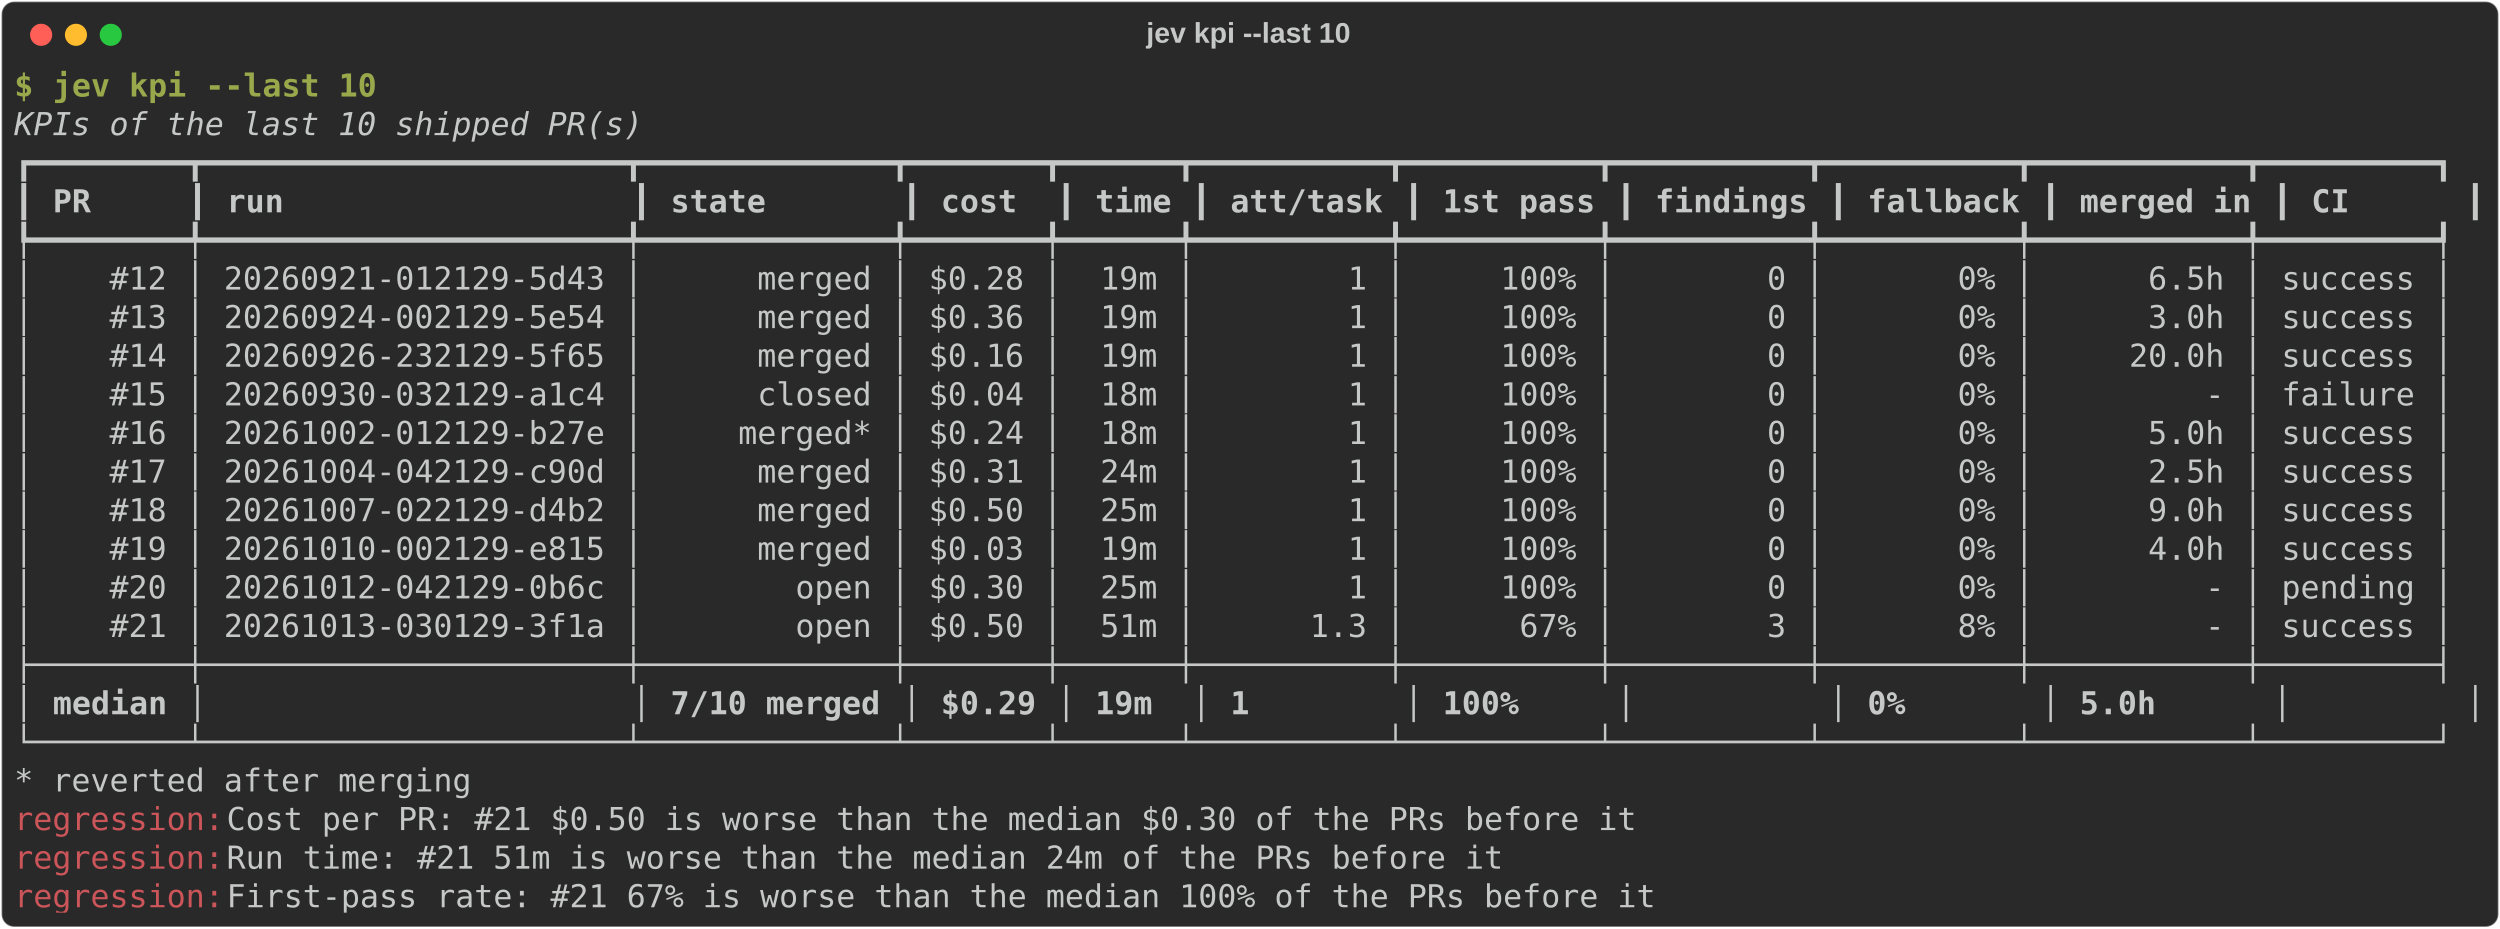
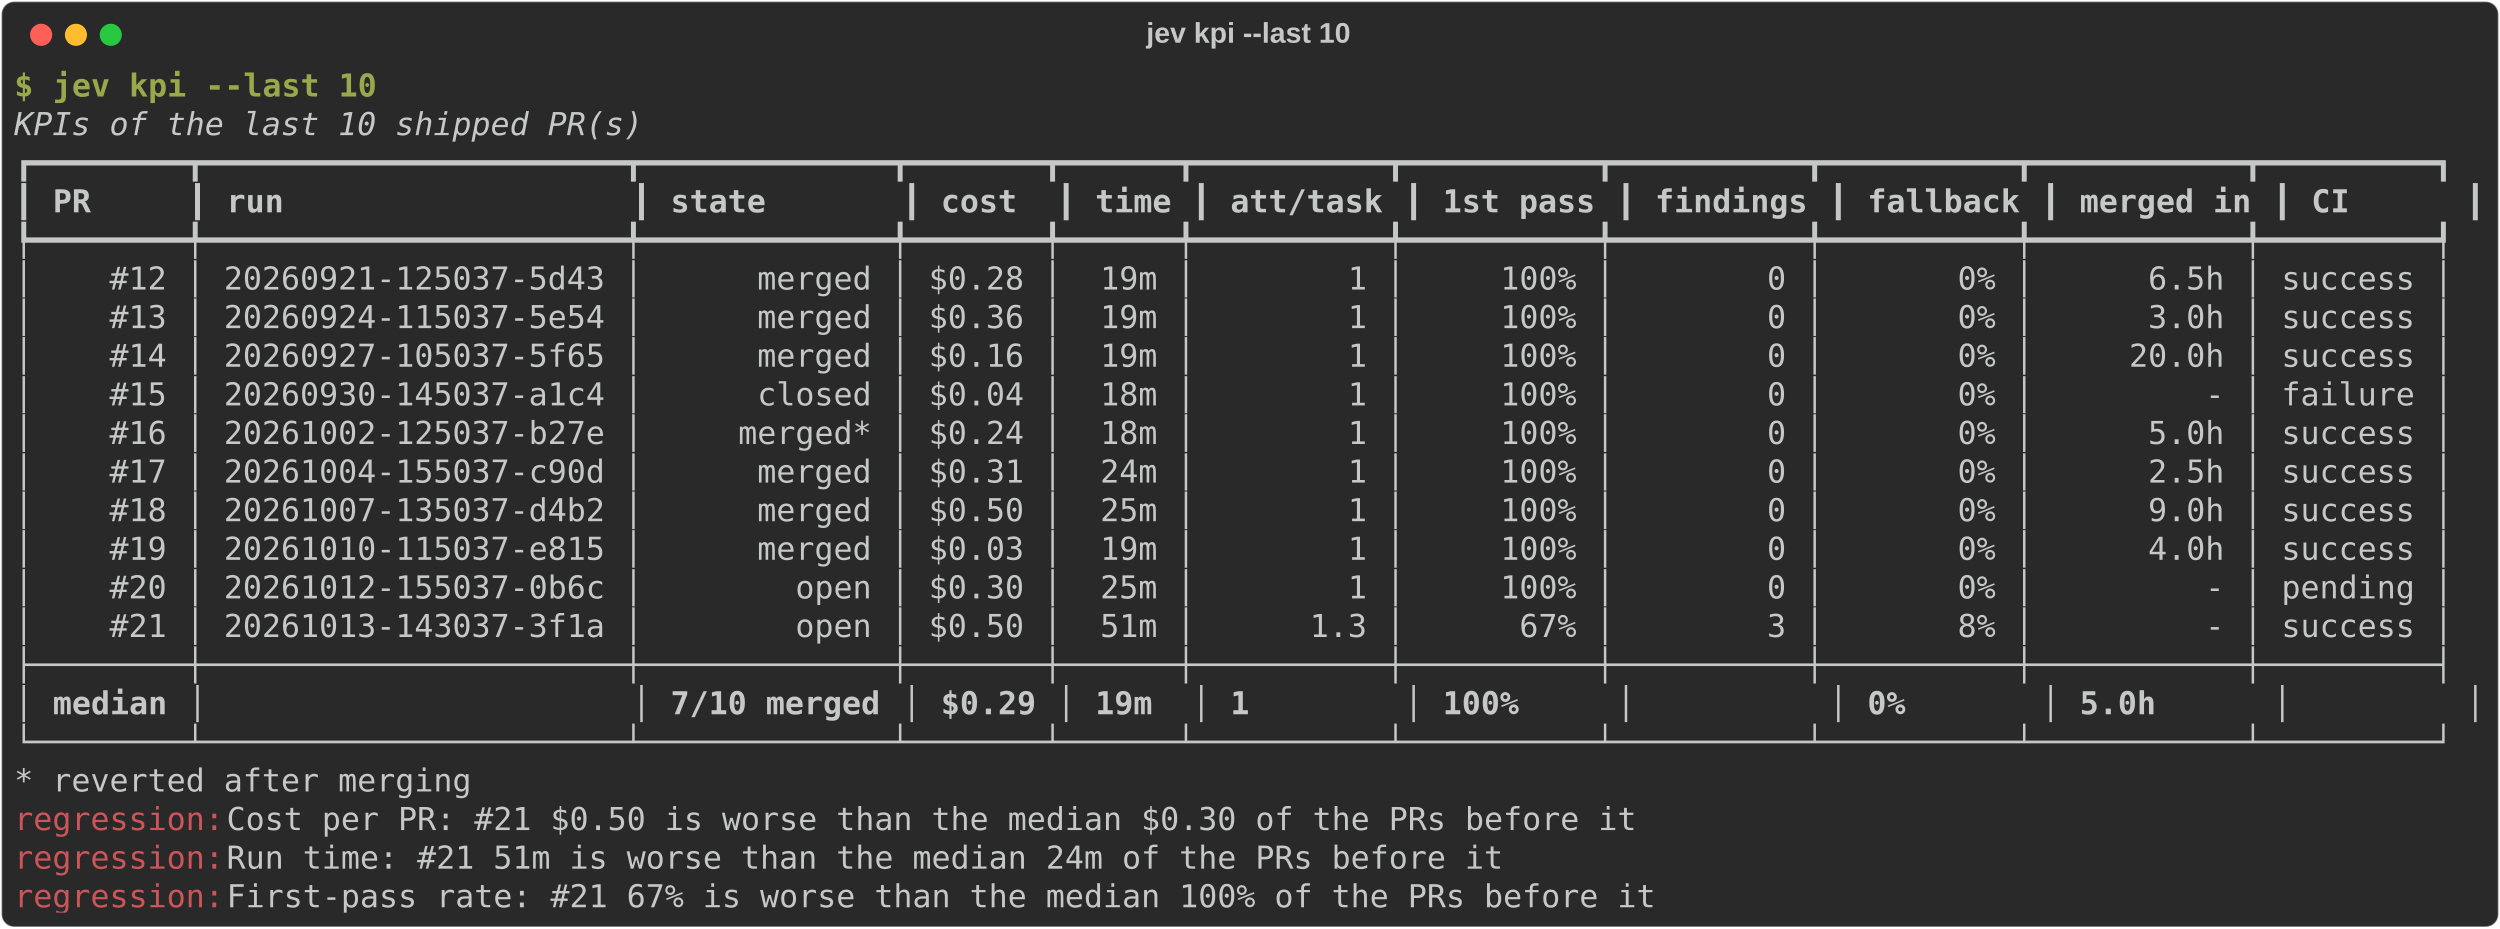
<svg xmlns="http://www.w3.org/2000/svg" class="rich-terminal" viewBox="0 0 1580 586.8">
  <style>

    @font-face {
        font-family: "Fira Code";
        src: local("FiraCode-Regular"),
                url("https://cdnjs.cloudflare.com/ajax/libs/firacode/6.2.0/woff2/FiraCode-Regular.woff2") format("woff2"),
                url("https://cdnjs.cloudflare.com/ajax/libs/firacode/6.2.0/woff/FiraCode-Regular.woff") format("woff");
        font-style: normal;
        font-weight: 400;
    }
    @font-face {
        font-family: "Fira Code";
        src: local("FiraCode-Bold"),
                url("https://cdnjs.cloudflare.com/ajax/libs/firacode/6.2.0/woff2/FiraCode-Bold.woff2") format("woff2"),
                url("https://cdnjs.cloudflare.com/ajax/libs/firacode/6.2.0/woff/FiraCode-Bold.woff") format("woff");
        font-style: bold;
        font-weight: 700;
    }

-     .terminal-336941225-matrix {
+     .terminal-1698779330-matrix {
        font-family: Fira Code, monospace;
        font-size: 20px;
        line-height: 24.4px;
        font-variant-east-asian: full-width;
    }

-     .terminal-336941225-title {
+     .terminal-1698779330-title {
        font-size: 18px;
        font-weight: bold;
        font-family: arial;
    }

-     .terminal-336941225-r1 { fill: #98a84b;font-weight: bold }
- .terminal-336941225-r2 { fill: #c5c8c6 }
- .terminal-336941225-r3 { fill: #c5c8c6;font-style: italic; }
- .terminal-336941225-r4 { fill: #c5c8c6;font-weight: bold }
- .terminal-336941225-r5 { fill: #cc555a }
+     .terminal-1698779330-r1 { fill: #98a84b;font-weight: bold }
+ .terminal-1698779330-r2 { fill: #c5c8c6 }
+ .terminal-1698779330-r3 { fill: #c5c8c6;font-style: italic; }
+ .terminal-1698779330-r4 { fill: #c5c8c6;font-weight: bold }
+ .terminal-1698779330-r5 { fill: #cc555a }
    </style>
  <defs>
-     <clipPath id="terminal-336941225-clip-terminal">
+     <clipPath id="terminal-1698779330-clip-terminal">
      <rect x="0" y="0" width="1560.6" height="535.8" />
    </clipPath>
-     <clipPath id="terminal-336941225-line-0">
+     <clipPath id="terminal-1698779330-line-0">
      <rect x="0" y="1.5" width="1561.6" height="24.65" />
    </clipPath>
-     <clipPath id="terminal-336941225-line-1">
+     <clipPath id="terminal-1698779330-line-1">
      <rect x="0" y="25.9" width="1561.6" height="24.65" />
    </clipPath>
-     <clipPath id="terminal-336941225-line-2">
+     <clipPath id="terminal-1698779330-line-2">
      <rect x="0" y="50.3" width="1561.6" height="24.65" />
    </clipPath>
-     <clipPath id="terminal-336941225-line-3">
+     <clipPath id="terminal-1698779330-line-3">
      <rect x="0" y="74.7" width="1561.6" height="24.65" />
    </clipPath>
-     <clipPath id="terminal-336941225-line-4">
+     <clipPath id="terminal-1698779330-line-4">
      <rect x="0" y="99.1" width="1561.6" height="24.65" />
    </clipPath>
-     <clipPath id="terminal-336941225-line-5">
+     <clipPath id="terminal-1698779330-line-5">
      <rect x="0" y="123.5" width="1561.6" height="24.65" />
    </clipPath>
-     <clipPath id="terminal-336941225-line-6">
+     <clipPath id="terminal-1698779330-line-6">
      <rect x="0" y="147.9" width="1561.6" height="24.65" />
    </clipPath>
-     <clipPath id="terminal-336941225-line-7">
+     <clipPath id="terminal-1698779330-line-7">
      <rect x="0" y="172.3" width="1561.6" height="24.65" />
    </clipPath>
-     <clipPath id="terminal-336941225-line-8">
+     <clipPath id="terminal-1698779330-line-8">
      <rect x="0" y="196.7" width="1561.6" height="24.65" />
    </clipPath>
-     <clipPath id="terminal-336941225-line-9">
+     <clipPath id="terminal-1698779330-line-9">
      <rect x="0" y="221.1" width="1561.6" height="24.65" />
    </clipPath>
-     <clipPath id="terminal-336941225-line-10">
+     <clipPath id="terminal-1698779330-line-10">
      <rect x="0" y="245.5" width="1561.6" height="24.65" />
    </clipPath>
-     <clipPath id="terminal-336941225-line-11">
+     <clipPath id="terminal-1698779330-line-11">
      <rect x="0" y="269.9" width="1561.6" height="24.65" />
    </clipPath>
-     <clipPath id="terminal-336941225-line-12">
+     <clipPath id="terminal-1698779330-line-12">
      <rect x="0" y="294.3" width="1561.6" height="24.65" />
    </clipPath>
-     <clipPath id="terminal-336941225-line-13">
+     <clipPath id="terminal-1698779330-line-13">
      <rect x="0" y="318.7" width="1561.6" height="24.65" />
    </clipPath>
-     <clipPath id="terminal-336941225-line-14">
+     <clipPath id="terminal-1698779330-line-14">
      <rect x="0" y="343.1" width="1561.6" height="24.65" />
    </clipPath>
-     <clipPath id="terminal-336941225-line-15">
+     <clipPath id="terminal-1698779330-line-15">
      <rect x="0" y="367.5" width="1561.6" height="24.65" />
    </clipPath>
-     <clipPath id="terminal-336941225-line-16">
+     <clipPath id="terminal-1698779330-line-16">
      <rect x="0" y="391.9" width="1561.6" height="24.65" />
    </clipPath>
-     <clipPath id="terminal-336941225-line-17">
+     <clipPath id="terminal-1698779330-line-17">
      <rect x="0" y="416.3" width="1561.6" height="24.65" />
    </clipPath>
-     <clipPath id="terminal-336941225-line-18">
+     <clipPath id="terminal-1698779330-line-18">
      <rect x="0" y="440.7" width="1561.6" height="24.65" />
    </clipPath>
-     <clipPath id="terminal-336941225-line-19">
+     <clipPath id="terminal-1698779330-line-19">
      <rect x="0" y="465.1" width="1561.6" height="24.65" />
    </clipPath>
-     <clipPath id="terminal-336941225-line-20">
+     <clipPath id="terminal-1698779330-line-20">
      <rect x="0" y="489.5" width="1561.6" height="24.65" />
    </clipPath>
  </defs>
  <rect fill="#292929" stroke="rgba(255,255,255,0.35)" stroke-width="1" x="1" y="1" width="1578" height="584.8" rx="8" />
-   <text class="terminal-336941225-title" fill="#c5c8c6" text-anchor="middle" x="789" y="27">jev kpi --last 10</text>
+   <text class="terminal-1698779330-title" fill="#c5c8c6" text-anchor="middle" x="789" y="27">jev kpi --last 10</text>
  <g transform="translate(26,22)">
    <circle cx="0" cy="0" r="7" fill="#ff5f57" />
    <circle cx="22" cy="0" r="7" fill="#febc2e" />
    <circle cx="44" cy="0" r="7" fill="#28c840" />
  </g>
-   <g transform="translate(9, 41)" clip-path="url(#terminal-336941225-clip-terminal)">
-     <g class="terminal-336941225-matrix">
-       <text class="terminal-336941225-r1" x="0" y="20" textLength="24.4" clip-path="url(#terminal-336941225-line-0)">$ </text>
-       <text class="terminal-336941225-r1" x="24.4" y="20" textLength="207.4" clip-path="url(#terminal-336941225-line-0)">jev kpi --last 10</text>
-       <text class="terminal-336941225-r2" x="1561.6" y="20" textLength="12.2" clip-path="url(#terminal-336941225-line-0)">
- </text>
-       <text class="terminal-336941225-r3" x="0" y="44.4" textLength="1561.6" clip-path="url(#terminal-336941225-line-1)">                                               KPIs of the last 10 shipped PR(s)                                                </text>
-       <text class="terminal-336941225-r2" x="1561.6" y="44.4" textLength="12.2" clip-path="url(#terminal-336941225-line-1)">
- </text>
-       <text class="terminal-336941225-r2" x="0" y="68.8" textLength="1561.6" clip-path="url(#terminal-336941225-line-2)">┏━━━━━━━━┳━━━━━━━━━━━━━━━━━━━━━━┳━━━━━━━━━━━━━┳━━━━━━━┳━━━━━━┳━━━━━━━━━━┳━━━━━━━━━━┳━━━━━━━━━━┳━━━━━━━━━━┳━━━━━━━━━━━┳━━━━━━━━━┓</text>
-       <text class="terminal-336941225-r2" x="1561.6" y="68.8" textLength="12.2" clip-path="url(#terminal-336941225-line-2)">
- </text>
-       <text class="terminal-336941225-r2" x="0" y="93.2" textLength="12.2" clip-path="url(#terminal-336941225-line-3)">┃</text>
-       <text class="terminal-336941225-r4" x="24.4" y="93.2" textLength="73.2" clip-path="url(#terminal-336941225-line-3)">    PR</text>
-       <text class="terminal-336941225-r2" x="109.8" y="93.2" textLength="12.2" clip-path="url(#terminal-336941225-line-3)">┃</text>
-       <text class="terminal-336941225-r4" x="134.2" y="93.2" textLength="244" clip-path="url(#terminal-336941225-line-3)">run                 </text>
-       <text class="terminal-336941225-r2" x="390.4" y="93.2" textLength="12.2" clip-path="url(#terminal-336941225-line-3)">┃</text>
-       <text class="terminal-336941225-r4" x="414.8" y="93.2" textLength="134.2" clip-path="url(#terminal-336941225-line-3)">      state</text>
-       <text class="terminal-336941225-r2" x="561.2" y="93.2" textLength="12.2" clip-path="url(#terminal-336941225-line-3)">┃</text>
-       <text class="terminal-336941225-r4" x="585.6" y="93.2" textLength="61" clip-path="url(#terminal-336941225-line-3)"> cost</text>
-       <text class="terminal-336941225-r2" x="658.8" y="93.2" textLength="12.2" clip-path="url(#terminal-336941225-line-3)">┃</text>
-       <text class="terminal-336941225-r4" x="683.2" y="93.2" textLength="48.8" clip-path="url(#terminal-336941225-line-3)">time</text>
-       <text class="terminal-336941225-r2" x="744.2" y="93.2" textLength="12.2" clip-path="url(#terminal-336941225-line-3)">┃</text>
-       <text class="terminal-336941225-r4" x="768.6" y="93.2" textLength="97.6" clip-path="url(#terminal-336941225-line-3)">att/task</text>
-       <text class="terminal-336941225-r2" x="878.4" y="93.2" textLength="12.2" clip-path="url(#terminal-336941225-line-3)">┃</text>
-       <text class="terminal-336941225-r4" x="902.8" y="93.2" textLength="97.6" clip-path="url(#terminal-336941225-line-3)">1st pass</text>
-       <text class="terminal-336941225-r2" x="1012.6" y="93.2" textLength="12.2" clip-path="url(#terminal-336941225-line-3)">┃</text>
-       <text class="terminal-336941225-r4" x="1037" y="93.2" textLength="97.6" clip-path="url(#terminal-336941225-line-3)">findings</text>
-       <text class="terminal-336941225-r2" x="1146.8" y="93.2" textLength="12.2" clip-path="url(#terminal-336941225-line-3)">┃</text>
-       <text class="terminal-336941225-r4" x="1171.2" y="93.2" textLength="97.6" clip-path="url(#terminal-336941225-line-3)">fallback</text>
-       <text class="terminal-336941225-r2" x="1281" y="93.2" textLength="12.2" clip-path="url(#terminal-336941225-line-3)">┃</text>
-       <text class="terminal-336941225-r4" x="1305.4" y="93.2" textLength="109.8" clip-path="url(#terminal-336941225-line-3)">merged in</text>
-       <text class="terminal-336941225-r2" x="1427.4" y="93.2" textLength="12.2" clip-path="url(#terminal-336941225-line-3)">┃</text>
-       <text class="terminal-336941225-r4" x="1451.8" y="93.2" textLength="85.4" clip-path="url(#terminal-336941225-line-3)">     CI</text>
-       <text class="terminal-336941225-r2" x="1549.4" y="93.2" textLength="12.2" clip-path="url(#terminal-336941225-line-3)">┃</text>
-       <text class="terminal-336941225-r2" x="1561.6" y="93.2" textLength="12.2" clip-path="url(#terminal-336941225-line-3)">
- </text>
-       <text class="terminal-336941225-r2" x="0" y="117.6" textLength="1561.6" clip-path="url(#terminal-336941225-line-4)">┡━━━━━━━━╇━━━━━━━━━━━━━━━━━━━━━━╇━━━━━━━━━━━━━╇━━━━━━━╇━━━━━━╇━━━━━━━━━━╇━━━━━━━━━━╇━━━━━━━━━━╇━━━━━━━━━━╇━━━━━━━━━━━╇━━━━━━━━━┩</text>
-       <text class="terminal-336941225-r2" x="1561.6" y="117.6" textLength="12.2" clip-path="url(#terminal-336941225-line-4)">
- </text>
-       <text class="terminal-336941225-r2" x="0" y="142" textLength="1561.6" clip-path="url(#terminal-336941225-line-5)">│    #12 │ 20260921-012129-5d43 │      merged │ $0.28 │  19m │        1 │     100% │        0 │       0% │      6.5h │ success │</text>
-       <text class="terminal-336941225-r2" x="1561.6" y="142" textLength="12.2" clip-path="url(#terminal-336941225-line-5)">
- </text>
-       <text class="terminal-336941225-r2" x="0" y="166.4" textLength="1561.6" clip-path="url(#terminal-336941225-line-6)">│    #13 │ 20260924-002129-5e54 │      merged │ $0.36 │  19m │        1 │     100% │        0 │       0% │      3.0h │ success │</text>
-       <text class="terminal-336941225-r2" x="1561.6" y="166.4" textLength="12.2" clip-path="url(#terminal-336941225-line-6)">
- </text>
-       <text class="terminal-336941225-r2" x="0" y="190.8" textLength="1561.6" clip-path="url(#terminal-336941225-line-7)">│    #14 │ 20260926-232129-5f65 │      merged │ $0.16 │  19m │        1 │     100% │        0 │       0% │     20.0h │ success │</text>
-       <text class="terminal-336941225-r2" x="1561.6" y="190.8" textLength="12.2" clip-path="url(#terminal-336941225-line-7)">
- </text>
-       <text class="terminal-336941225-r2" x="0" y="215.2" textLength="1561.6" clip-path="url(#terminal-336941225-line-8)">│    #15 │ 20260930-032129-a1c4 │      closed │ $0.04 │  18m │        1 │     100% │        0 │       0% │         - │ failure │</text>
-       <text class="terminal-336941225-r2" x="1561.6" y="215.2" textLength="12.2" clip-path="url(#terminal-336941225-line-8)">
- </text>
-       <text class="terminal-336941225-r2" x="0" y="239.6" textLength="1561.6" clip-path="url(#terminal-336941225-line-9)">│    #16 │ 20261002-012129-b27e │     merged* │ $0.24 │  18m │        1 │     100% │        0 │       0% │      5.0h │ success │</text>
-       <text class="terminal-336941225-r2" x="1561.6" y="239.6" textLength="12.2" clip-path="url(#terminal-336941225-line-9)">
- </text>
-       <text class="terminal-336941225-r2" x="0" y="264" textLength="1561.6" clip-path="url(#terminal-336941225-line-10)">│    #17 │ 20261004-042129-c90d │      merged │ $0.31 │  24m │        1 │     100% │        0 │       0% │      2.5h │ success │</text>
-       <text class="terminal-336941225-r2" x="1561.6" y="264" textLength="12.2" clip-path="url(#terminal-336941225-line-10)">
- </text>
-       <text class="terminal-336941225-r2" x="0" y="288.4" textLength="1561.6" clip-path="url(#terminal-336941225-line-11)">│    #18 │ 20261007-022129-d4b2 │      merged │ $0.50 │  25m │        1 │     100% │        0 │       0% │      9.0h │ success │</text>
-       <text class="terminal-336941225-r2" x="1561.6" y="288.4" textLength="12.2" clip-path="url(#terminal-336941225-line-11)">
- </text>
-       <text class="terminal-336941225-r2" x="0" y="312.8" textLength="1561.6" clip-path="url(#terminal-336941225-line-12)">│    #19 │ 20261010-002129-e815 │      merged │ $0.03 │  19m │        1 │     100% │        0 │       0% │      4.0h │ success │</text>
-       <text class="terminal-336941225-r2" x="1561.6" y="312.8" textLength="12.2" clip-path="url(#terminal-336941225-line-12)">
- </text>
-       <text class="terminal-336941225-r2" x="0" y="337.2" textLength="1561.6" clip-path="url(#terminal-336941225-line-13)">│    #20 │ 20261012-042129-0b6c │        open │ $0.30 │  25m │        1 │     100% │        0 │       0% │         - │ pending │</text>
-       <text class="terminal-336941225-r2" x="1561.6" y="337.2" textLength="12.2" clip-path="url(#terminal-336941225-line-13)">
- </text>
-       <text class="terminal-336941225-r2" x="0" y="361.6" textLength="1561.6" clip-path="url(#terminal-336941225-line-14)">│    #21 │ 20261013-030129-3f1a │        open │ $0.50 │  51m │      1.3 │      67% │        3 │       8% │         - │ success │</text>
-       <text class="terminal-336941225-r2" x="1561.6" y="361.6" textLength="12.2" clip-path="url(#terminal-336941225-line-14)">
- </text>
-       <text class="terminal-336941225-r2" x="0" y="386" textLength="1561.6" clip-path="url(#terminal-336941225-line-15)">├────────┼──────────────────────┼─────────────┼───────┼──────┼──────────┼──────────┼──────────┼──────────┼───────────┼─────────┤</text>
-       <text class="terminal-336941225-r2" x="1561.6" y="386" textLength="12.2" clip-path="url(#terminal-336941225-line-15)">
- </text>
-       <text class="terminal-336941225-r2" x="0" y="410.4" textLength="12.2" clip-path="url(#terminal-336941225-line-16)">│</text>
-       <text class="terminal-336941225-r4" x="24.4" y="410.4" textLength="73.2" clip-path="url(#terminal-336941225-line-16)">median</text>
-       <text class="terminal-336941225-r2" x="109.8" y="410.4" textLength="12.2" clip-path="url(#terminal-336941225-line-16)">│</text>
-       <text class="terminal-336941225-r2" x="390.4" y="410.4" textLength="12.2" clip-path="url(#terminal-336941225-line-16)">│</text>
-       <text class="terminal-336941225-r4" x="414.8" y="410.4" textLength="134.2" clip-path="url(#terminal-336941225-line-16)">7/10 merged</text>
-       <text class="terminal-336941225-r2" x="561.2" y="410.4" textLength="12.2" clip-path="url(#terminal-336941225-line-16)">│</text>
-       <text class="terminal-336941225-r4" x="585.6" y="410.4" textLength="61" clip-path="url(#terminal-336941225-line-16)">$0.29</text>
-       <text class="terminal-336941225-r2" x="658.8" y="410.4" textLength="12.2" clip-path="url(#terminal-336941225-line-16)">│</text>
-       <text class="terminal-336941225-r4" x="683.2" y="410.4" textLength="48.8" clip-path="url(#terminal-336941225-line-16)"> 19m</text>
-       <text class="terminal-336941225-r2" x="744.2" y="410.4" textLength="12.2" clip-path="url(#terminal-336941225-line-16)">│</text>
-       <text class="terminal-336941225-r4" x="768.6" y="410.4" textLength="97.6" clip-path="url(#terminal-336941225-line-16)">       1</text>
-       <text class="terminal-336941225-r2" x="878.4" y="410.4" textLength="12.2" clip-path="url(#terminal-336941225-line-16)">│</text>
-       <text class="terminal-336941225-r4" x="902.8" y="410.4" textLength="97.6" clip-path="url(#terminal-336941225-line-16)">    100%</text>
-       <text class="terminal-336941225-r2" x="1012.6" y="410.4" textLength="12.2" clip-path="url(#terminal-336941225-line-16)">│</text>
-       <text class="terminal-336941225-r2" x="1146.8" y="410.4" textLength="12.2" clip-path="url(#terminal-336941225-line-16)">│</text>
-       <text class="terminal-336941225-r4" x="1171.2" y="410.4" textLength="97.6" clip-path="url(#terminal-336941225-line-16)">      0%</text>
-       <text class="terminal-336941225-r2" x="1281" y="410.4" textLength="12.2" clip-path="url(#terminal-336941225-line-16)">│</text>
-       <text class="terminal-336941225-r4" x="1305.4" y="410.4" textLength="109.8" clip-path="url(#terminal-336941225-line-16)">     5.0h</text>
-       <text class="terminal-336941225-r2" x="1427.4" y="410.4" textLength="12.2" clip-path="url(#terminal-336941225-line-16)">│</text>
-       <text class="terminal-336941225-r2" x="1549.4" y="410.4" textLength="12.2" clip-path="url(#terminal-336941225-line-16)">│</text>
-       <text class="terminal-336941225-r2" x="1561.6" y="410.4" textLength="12.2" clip-path="url(#terminal-336941225-line-16)">
- </text>
-       <text class="terminal-336941225-r2" x="0" y="434.8" textLength="1561.6" clip-path="url(#terminal-336941225-line-17)">└────────┴──────────────────────┴─────────────┴───────┴──────┴──────────┴──────────┴──────────┴──────────┴───────────┴─────────┘</text>
-       <text class="terminal-336941225-r2" x="1561.6" y="434.8" textLength="12.2" clip-path="url(#terminal-336941225-line-17)">
- </text>
-       <text class="terminal-336941225-r2" x="0" y="459.2" textLength="292.8" clip-path="url(#terminal-336941225-line-18)">* reverted after merging</text>
-       <text class="terminal-336941225-r2" x="1561.6" y="459.2" textLength="12.2" clip-path="url(#terminal-336941225-line-18)">
- </text>
-       <text class="terminal-336941225-r5" x="0" y="483.6" textLength="134.2" clip-path="url(#terminal-336941225-line-19)">regression:</text>
-       <text class="terminal-336941225-r2" x="134.2" y="483.6" textLength="915" clip-path="url(#terminal-336941225-line-19)"> Cost per PR: #21 $0.50 is worse than the median $0.30 of the PRs before it</text>
-       <text class="terminal-336941225-r2" x="1561.6" y="483.6" textLength="12.2" clip-path="url(#terminal-336941225-line-19)">
- </text>
-       <text class="terminal-336941225-r5" x="0" y="508" textLength="134.2" clip-path="url(#terminal-336941225-line-20)">regression:</text>
-       <text class="terminal-336941225-r2" x="134.2" y="508" textLength="829.6" clip-path="url(#terminal-336941225-line-20)"> Run time: #21 51m is worse than the median 24m of the PRs before it</text>
-       <text class="terminal-336941225-r2" x="1561.6" y="508" textLength="12.2" clip-path="url(#terminal-336941225-line-20)">
- </text>
-       <text class="terminal-336941225-r5" x="0" y="532.4" textLength="134.2" clip-path="url(#terminal-336941225-line-21)">regression:</text>
-       <text class="terminal-336941225-r2" x="134.2" y="532.4" textLength="927.2" clip-path="url(#terminal-336941225-line-21)"> First-pass rate: #21 67% is worse than the median 100% of the PRs before it</text>
-       <text class="terminal-336941225-r2" x="1561.6" y="532.4" textLength="12.2" clip-path="url(#terminal-336941225-line-21)">
+   <g transform="translate(9, 41)" clip-path="url(#terminal-1698779330-clip-terminal)">
+     <g class="terminal-1698779330-matrix">
+       <text class="terminal-1698779330-r1" x="0" y="20" textLength="24.4" clip-path="url(#terminal-1698779330-line-0)">$ </text>
+       <text class="terminal-1698779330-r1" x="24.4" y="20" textLength="207.4" clip-path="url(#terminal-1698779330-line-0)">jev kpi --last 10</text>
+       <text class="terminal-1698779330-r2" x="1561.6" y="20" textLength="12.2" clip-path="url(#terminal-1698779330-line-0)">
+ </text>
+       <text class="terminal-1698779330-r3" x="0" y="44.4" textLength="1561.6" clip-path="url(#terminal-1698779330-line-1)">                                               KPIs of the last 10 shipped PR(s)                                                </text>
+       <text class="terminal-1698779330-r2" x="1561.6" y="44.4" textLength="12.2" clip-path="url(#terminal-1698779330-line-1)">
+ </text>
+       <text class="terminal-1698779330-r2" x="0" y="68.8" textLength="1561.6" clip-path="url(#terminal-1698779330-line-2)">┏━━━━━━━━┳━━━━━━━━━━━━━━━━━━━━━━┳━━━━━━━━━━━━━┳━━━━━━━┳━━━━━━┳━━━━━━━━━━┳━━━━━━━━━━┳━━━━━━━━━━┳━━━━━━━━━━┳━━━━━━━━━━━┳━━━━━━━━━┓</text>
+       <text class="terminal-1698779330-r2" x="1561.6" y="68.8" textLength="12.2" clip-path="url(#terminal-1698779330-line-2)">
+ </text>
+       <text class="terminal-1698779330-r2" x="0" y="93.2" textLength="12.2" clip-path="url(#terminal-1698779330-line-3)">┃</text>
+       <text class="terminal-1698779330-r4" x="24.4" y="93.2" textLength="73.2" clip-path="url(#terminal-1698779330-line-3)">    PR</text>
+       <text class="terminal-1698779330-r2" x="109.8" y="93.2" textLength="12.2" clip-path="url(#terminal-1698779330-line-3)">┃</text>
+       <text class="terminal-1698779330-r4" x="134.2" y="93.2" textLength="244" clip-path="url(#terminal-1698779330-line-3)">run                 </text>
+       <text class="terminal-1698779330-r2" x="390.4" y="93.2" textLength="12.2" clip-path="url(#terminal-1698779330-line-3)">┃</text>
+       <text class="terminal-1698779330-r4" x="414.8" y="93.2" textLength="134.2" clip-path="url(#terminal-1698779330-line-3)">      state</text>
+       <text class="terminal-1698779330-r2" x="561.2" y="93.2" textLength="12.2" clip-path="url(#terminal-1698779330-line-3)">┃</text>
+       <text class="terminal-1698779330-r4" x="585.6" y="93.2" textLength="61" clip-path="url(#terminal-1698779330-line-3)"> cost</text>
+       <text class="terminal-1698779330-r2" x="658.8" y="93.2" textLength="12.2" clip-path="url(#terminal-1698779330-line-3)">┃</text>
+       <text class="terminal-1698779330-r4" x="683.2" y="93.2" textLength="48.8" clip-path="url(#terminal-1698779330-line-3)">time</text>
+       <text class="terminal-1698779330-r2" x="744.2" y="93.2" textLength="12.2" clip-path="url(#terminal-1698779330-line-3)">┃</text>
+       <text class="terminal-1698779330-r4" x="768.6" y="93.2" textLength="97.6" clip-path="url(#terminal-1698779330-line-3)">att/task</text>
+       <text class="terminal-1698779330-r2" x="878.4" y="93.2" textLength="12.2" clip-path="url(#terminal-1698779330-line-3)">┃</text>
+       <text class="terminal-1698779330-r4" x="902.8" y="93.2" textLength="97.6" clip-path="url(#terminal-1698779330-line-3)">1st pass</text>
+       <text class="terminal-1698779330-r2" x="1012.6" y="93.2" textLength="12.2" clip-path="url(#terminal-1698779330-line-3)">┃</text>
+       <text class="terminal-1698779330-r4" x="1037" y="93.2" textLength="97.6" clip-path="url(#terminal-1698779330-line-3)">findings</text>
+       <text class="terminal-1698779330-r2" x="1146.8" y="93.2" textLength="12.2" clip-path="url(#terminal-1698779330-line-3)">┃</text>
+       <text class="terminal-1698779330-r4" x="1171.2" y="93.2" textLength="97.6" clip-path="url(#terminal-1698779330-line-3)">fallback</text>
+       <text class="terminal-1698779330-r2" x="1281" y="93.2" textLength="12.2" clip-path="url(#terminal-1698779330-line-3)">┃</text>
+       <text class="terminal-1698779330-r4" x="1305.4" y="93.2" textLength="109.8" clip-path="url(#terminal-1698779330-line-3)">merged in</text>
+       <text class="terminal-1698779330-r2" x="1427.4" y="93.2" textLength="12.2" clip-path="url(#terminal-1698779330-line-3)">┃</text>
+       <text class="terminal-1698779330-r4" x="1451.8" y="93.2" textLength="85.4" clip-path="url(#terminal-1698779330-line-3)">     CI</text>
+       <text class="terminal-1698779330-r2" x="1549.4" y="93.2" textLength="12.2" clip-path="url(#terminal-1698779330-line-3)">┃</text>
+       <text class="terminal-1698779330-r2" x="1561.6" y="93.2" textLength="12.2" clip-path="url(#terminal-1698779330-line-3)">
+ </text>
+       <text class="terminal-1698779330-r2" x="0" y="117.6" textLength="1561.6" clip-path="url(#terminal-1698779330-line-4)">┡━━━━━━━━╇━━━━━━━━━━━━━━━━━━━━━━╇━━━━━━━━━━━━━╇━━━━━━━╇━━━━━━╇━━━━━━━━━━╇━━━━━━━━━━╇━━━━━━━━━━╇━━━━━━━━━━╇━━━━━━━━━━━╇━━━━━━━━━┩</text>
+       <text class="terminal-1698779330-r2" x="1561.6" y="117.6" textLength="12.2" clip-path="url(#terminal-1698779330-line-4)">
+ </text>
+       <text class="terminal-1698779330-r2" x="0" y="142" textLength="1561.6" clip-path="url(#terminal-1698779330-line-5)">│    #12 │ 20260921-125037-5d43 │      merged │ $0.28 │  19m │        1 │     100% │        0 │       0% │      6.5h │ success │</text>
+       <text class="terminal-1698779330-r2" x="1561.6" y="142" textLength="12.2" clip-path="url(#terminal-1698779330-line-5)">
+ </text>
+       <text class="terminal-1698779330-r2" x="0" y="166.4" textLength="1561.6" clip-path="url(#terminal-1698779330-line-6)">│    #13 │ 20260924-115037-5e54 │      merged │ $0.36 │  19m │        1 │     100% │        0 │       0% │      3.0h │ success │</text>
+       <text class="terminal-1698779330-r2" x="1561.6" y="166.4" textLength="12.2" clip-path="url(#terminal-1698779330-line-6)">
+ </text>
+       <text class="terminal-1698779330-r2" x="0" y="190.8" textLength="1561.6" clip-path="url(#terminal-1698779330-line-7)">│    #14 │ 20260927-105037-5f65 │      merged │ $0.16 │  19m │        1 │     100% │        0 │       0% │     20.0h │ success │</text>
+       <text class="terminal-1698779330-r2" x="1561.6" y="190.8" textLength="12.2" clip-path="url(#terminal-1698779330-line-7)">
+ </text>
+       <text class="terminal-1698779330-r2" x="0" y="215.2" textLength="1561.6" clip-path="url(#terminal-1698779330-line-8)">│    #15 │ 20260930-145037-a1c4 │      closed │ $0.04 │  18m │        1 │     100% │        0 │       0% │         - │ failure │</text>
+       <text class="terminal-1698779330-r2" x="1561.6" y="215.2" textLength="12.2" clip-path="url(#terminal-1698779330-line-8)">
+ </text>
+       <text class="terminal-1698779330-r2" x="0" y="239.6" textLength="1561.6" clip-path="url(#terminal-1698779330-line-9)">│    #16 │ 20261002-125037-b27e │     merged* │ $0.24 │  18m │        1 │     100% │        0 │       0% │      5.0h │ success │</text>
+       <text class="terminal-1698779330-r2" x="1561.6" y="239.6" textLength="12.2" clip-path="url(#terminal-1698779330-line-9)">
+ </text>
+       <text class="terminal-1698779330-r2" x="0" y="264" textLength="1561.6" clip-path="url(#terminal-1698779330-line-10)">│    #17 │ 20261004-155037-c90d │      merged │ $0.31 │  24m │        1 │     100% │        0 │       0% │      2.5h │ success │</text>
+       <text class="terminal-1698779330-r2" x="1561.6" y="264" textLength="12.2" clip-path="url(#terminal-1698779330-line-10)">
+ </text>
+       <text class="terminal-1698779330-r2" x="0" y="288.4" textLength="1561.6" clip-path="url(#terminal-1698779330-line-11)">│    #18 │ 20261007-135037-d4b2 │      merged │ $0.50 │  25m │        1 │     100% │        0 │       0% │      9.0h │ success │</text>
+       <text class="terminal-1698779330-r2" x="1561.6" y="288.4" textLength="12.2" clip-path="url(#terminal-1698779330-line-11)">
+ </text>
+       <text class="terminal-1698779330-r2" x="0" y="312.8" textLength="1561.6" clip-path="url(#terminal-1698779330-line-12)">│    #19 │ 20261010-115037-e815 │      merged │ $0.03 │  19m │        1 │     100% │        0 │       0% │      4.0h │ success │</text>
+       <text class="terminal-1698779330-r2" x="1561.6" y="312.8" textLength="12.2" clip-path="url(#terminal-1698779330-line-12)">
+ </text>
+       <text class="terminal-1698779330-r2" x="0" y="337.2" textLength="1561.6" clip-path="url(#terminal-1698779330-line-13)">│    #20 │ 20261012-155037-0b6c │        open │ $0.30 │  25m │        1 │     100% │        0 │       0% │         - │ pending │</text>
+       <text class="terminal-1698779330-r2" x="1561.6" y="337.2" textLength="12.2" clip-path="url(#terminal-1698779330-line-13)">
+ </text>
+       <text class="terminal-1698779330-r2" x="0" y="361.6" textLength="1561.6" clip-path="url(#terminal-1698779330-line-14)">│    #21 │ 20261013-143037-3f1a │        open │ $0.50 │  51m │      1.3 │      67% │        3 │       8% │         - │ success │</text>
+       <text class="terminal-1698779330-r2" x="1561.6" y="361.6" textLength="12.2" clip-path="url(#terminal-1698779330-line-14)">
+ </text>
+       <text class="terminal-1698779330-r2" x="0" y="386" textLength="1561.6" clip-path="url(#terminal-1698779330-line-15)">├────────┼──────────────────────┼─────────────┼───────┼──────┼──────────┼──────────┼──────────┼──────────┼───────────┼─────────┤</text>
+       <text class="terminal-1698779330-r2" x="1561.6" y="386" textLength="12.2" clip-path="url(#terminal-1698779330-line-15)">
+ </text>
+       <text class="terminal-1698779330-r2" x="0" y="410.4" textLength="12.2" clip-path="url(#terminal-1698779330-line-16)">│</text>
+       <text class="terminal-1698779330-r4" x="24.4" y="410.4" textLength="73.2" clip-path="url(#terminal-1698779330-line-16)">median</text>
+       <text class="terminal-1698779330-r2" x="109.8" y="410.4" textLength="12.2" clip-path="url(#terminal-1698779330-line-16)">│</text>
+       <text class="terminal-1698779330-r2" x="390.4" y="410.4" textLength="12.2" clip-path="url(#terminal-1698779330-line-16)">│</text>
+       <text class="terminal-1698779330-r4" x="414.8" y="410.4" textLength="134.2" clip-path="url(#terminal-1698779330-line-16)">7/10 merged</text>
+       <text class="terminal-1698779330-r2" x="561.2" y="410.4" textLength="12.2" clip-path="url(#terminal-1698779330-line-16)">│</text>
+       <text class="terminal-1698779330-r4" x="585.6" y="410.4" textLength="61" clip-path="url(#terminal-1698779330-line-16)">$0.29</text>
+       <text class="terminal-1698779330-r2" x="658.8" y="410.4" textLength="12.2" clip-path="url(#terminal-1698779330-line-16)">│</text>
+       <text class="terminal-1698779330-r4" x="683.2" y="410.4" textLength="48.8" clip-path="url(#terminal-1698779330-line-16)"> 19m</text>
+       <text class="terminal-1698779330-r2" x="744.2" y="410.4" textLength="12.2" clip-path="url(#terminal-1698779330-line-16)">│</text>
+       <text class="terminal-1698779330-r4" x="768.6" y="410.4" textLength="97.6" clip-path="url(#terminal-1698779330-line-16)">       1</text>
+       <text class="terminal-1698779330-r2" x="878.4" y="410.4" textLength="12.2" clip-path="url(#terminal-1698779330-line-16)">│</text>
+       <text class="terminal-1698779330-r4" x="902.8" y="410.4" textLength="97.6" clip-path="url(#terminal-1698779330-line-16)">    100%</text>
+       <text class="terminal-1698779330-r2" x="1012.6" y="410.4" textLength="12.2" clip-path="url(#terminal-1698779330-line-16)">│</text>
+       <text class="terminal-1698779330-r2" x="1146.8" y="410.4" textLength="12.2" clip-path="url(#terminal-1698779330-line-16)">│</text>
+       <text class="terminal-1698779330-r4" x="1171.2" y="410.4" textLength="97.6" clip-path="url(#terminal-1698779330-line-16)">      0%</text>
+       <text class="terminal-1698779330-r2" x="1281" y="410.4" textLength="12.2" clip-path="url(#terminal-1698779330-line-16)">│</text>
+       <text class="terminal-1698779330-r4" x="1305.4" y="410.4" textLength="109.8" clip-path="url(#terminal-1698779330-line-16)">     5.0h</text>
+       <text class="terminal-1698779330-r2" x="1427.4" y="410.4" textLength="12.2" clip-path="url(#terminal-1698779330-line-16)">│</text>
+       <text class="terminal-1698779330-r2" x="1549.4" y="410.4" textLength="12.2" clip-path="url(#terminal-1698779330-line-16)">│</text>
+       <text class="terminal-1698779330-r2" x="1561.6" y="410.4" textLength="12.2" clip-path="url(#terminal-1698779330-line-16)">
+ </text>
+       <text class="terminal-1698779330-r2" x="0" y="434.8" textLength="1561.6" clip-path="url(#terminal-1698779330-line-17)">└────────┴──────────────────────┴─────────────┴───────┴──────┴──────────┴──────────┴──────────┴──────────┴───────────┴─────────┘</text>
+       <text class="terminal-1698779330-r2" x="1561.6" y="434.8" textLength="12.2" clip-path="url(#terminal-1698779330-line-17)">
+ </text>
+       <text class="terminal-1698779330-r2" x="0" y="459.2" textLength="292.8" clip-path="url(#terminal-1698779330-line-18)">* reverted after merging</text>
+       <text class="terminal-1698779330-r2" x="1561.6" y="459.2" textLength="12.2" clip-path="url(#terminal-1698779330-line-18)">
+ </text>
+       <text class="terminal-1698779330-r5" x="0" y="483.6" textLength="134.2" clip-path="url(#terminal-1698779330-line-19)">regression:</text>
+       <text class="terminal-1698779330-r2" x="134.2" y="483.6" textLength="915" clip-path="url(#terminal-1698779330-line-19)"> Cost per PR: #21 $0.50 is worse than the median $0.30 of the PRs before it</text>
+       <text class="terminal-1698779330-r2" x="1561.6" y="483.6" textLength="12.2" clip-path="url(#terminal-1698779330-line-19)">
+ </text>
+       <text class="terminal-1698779330-r5" x="0" y="508" textLength="134.2" clip-path="url(#terminal-1698779330-line-20)">regression:</text>
+       <text class="terminal-1698779330-r2" x="134.2" y="508" textLength="829.6" clip-path="url(#terminal-1698779330-line-20)"> Run time: #21 51m is worse than the median 24m of the PRs before it</text>
+       <text class="terminal-1698779330-r2" x="1561.6" y="508" textLength="12.2" clip-path="url(#terminal-1698779330-line-20)">
+ </text>
+       <text class="terminal-1698779330-r5" x="0" y="532.4" textLength="134.2" clip-path="url(#terminal-1698779330-line-21)">regression:</text>
+       <text class="terminal-1698779330-r2" x="134.2" y="532.4" textLength="927.2" clip-path="url(#terminal-1698779330-line-21)"> First-pass rate: #21 67% is worse than the median 100% of the PRs before it</text>
+       <text class="terminal-1698779330-r2" x="1561.6" y="532.4" textLength="12.2" clip-path="url(#terminal-1698779330-line-21)">
</text>
    </g>
  </g>
</svg>
